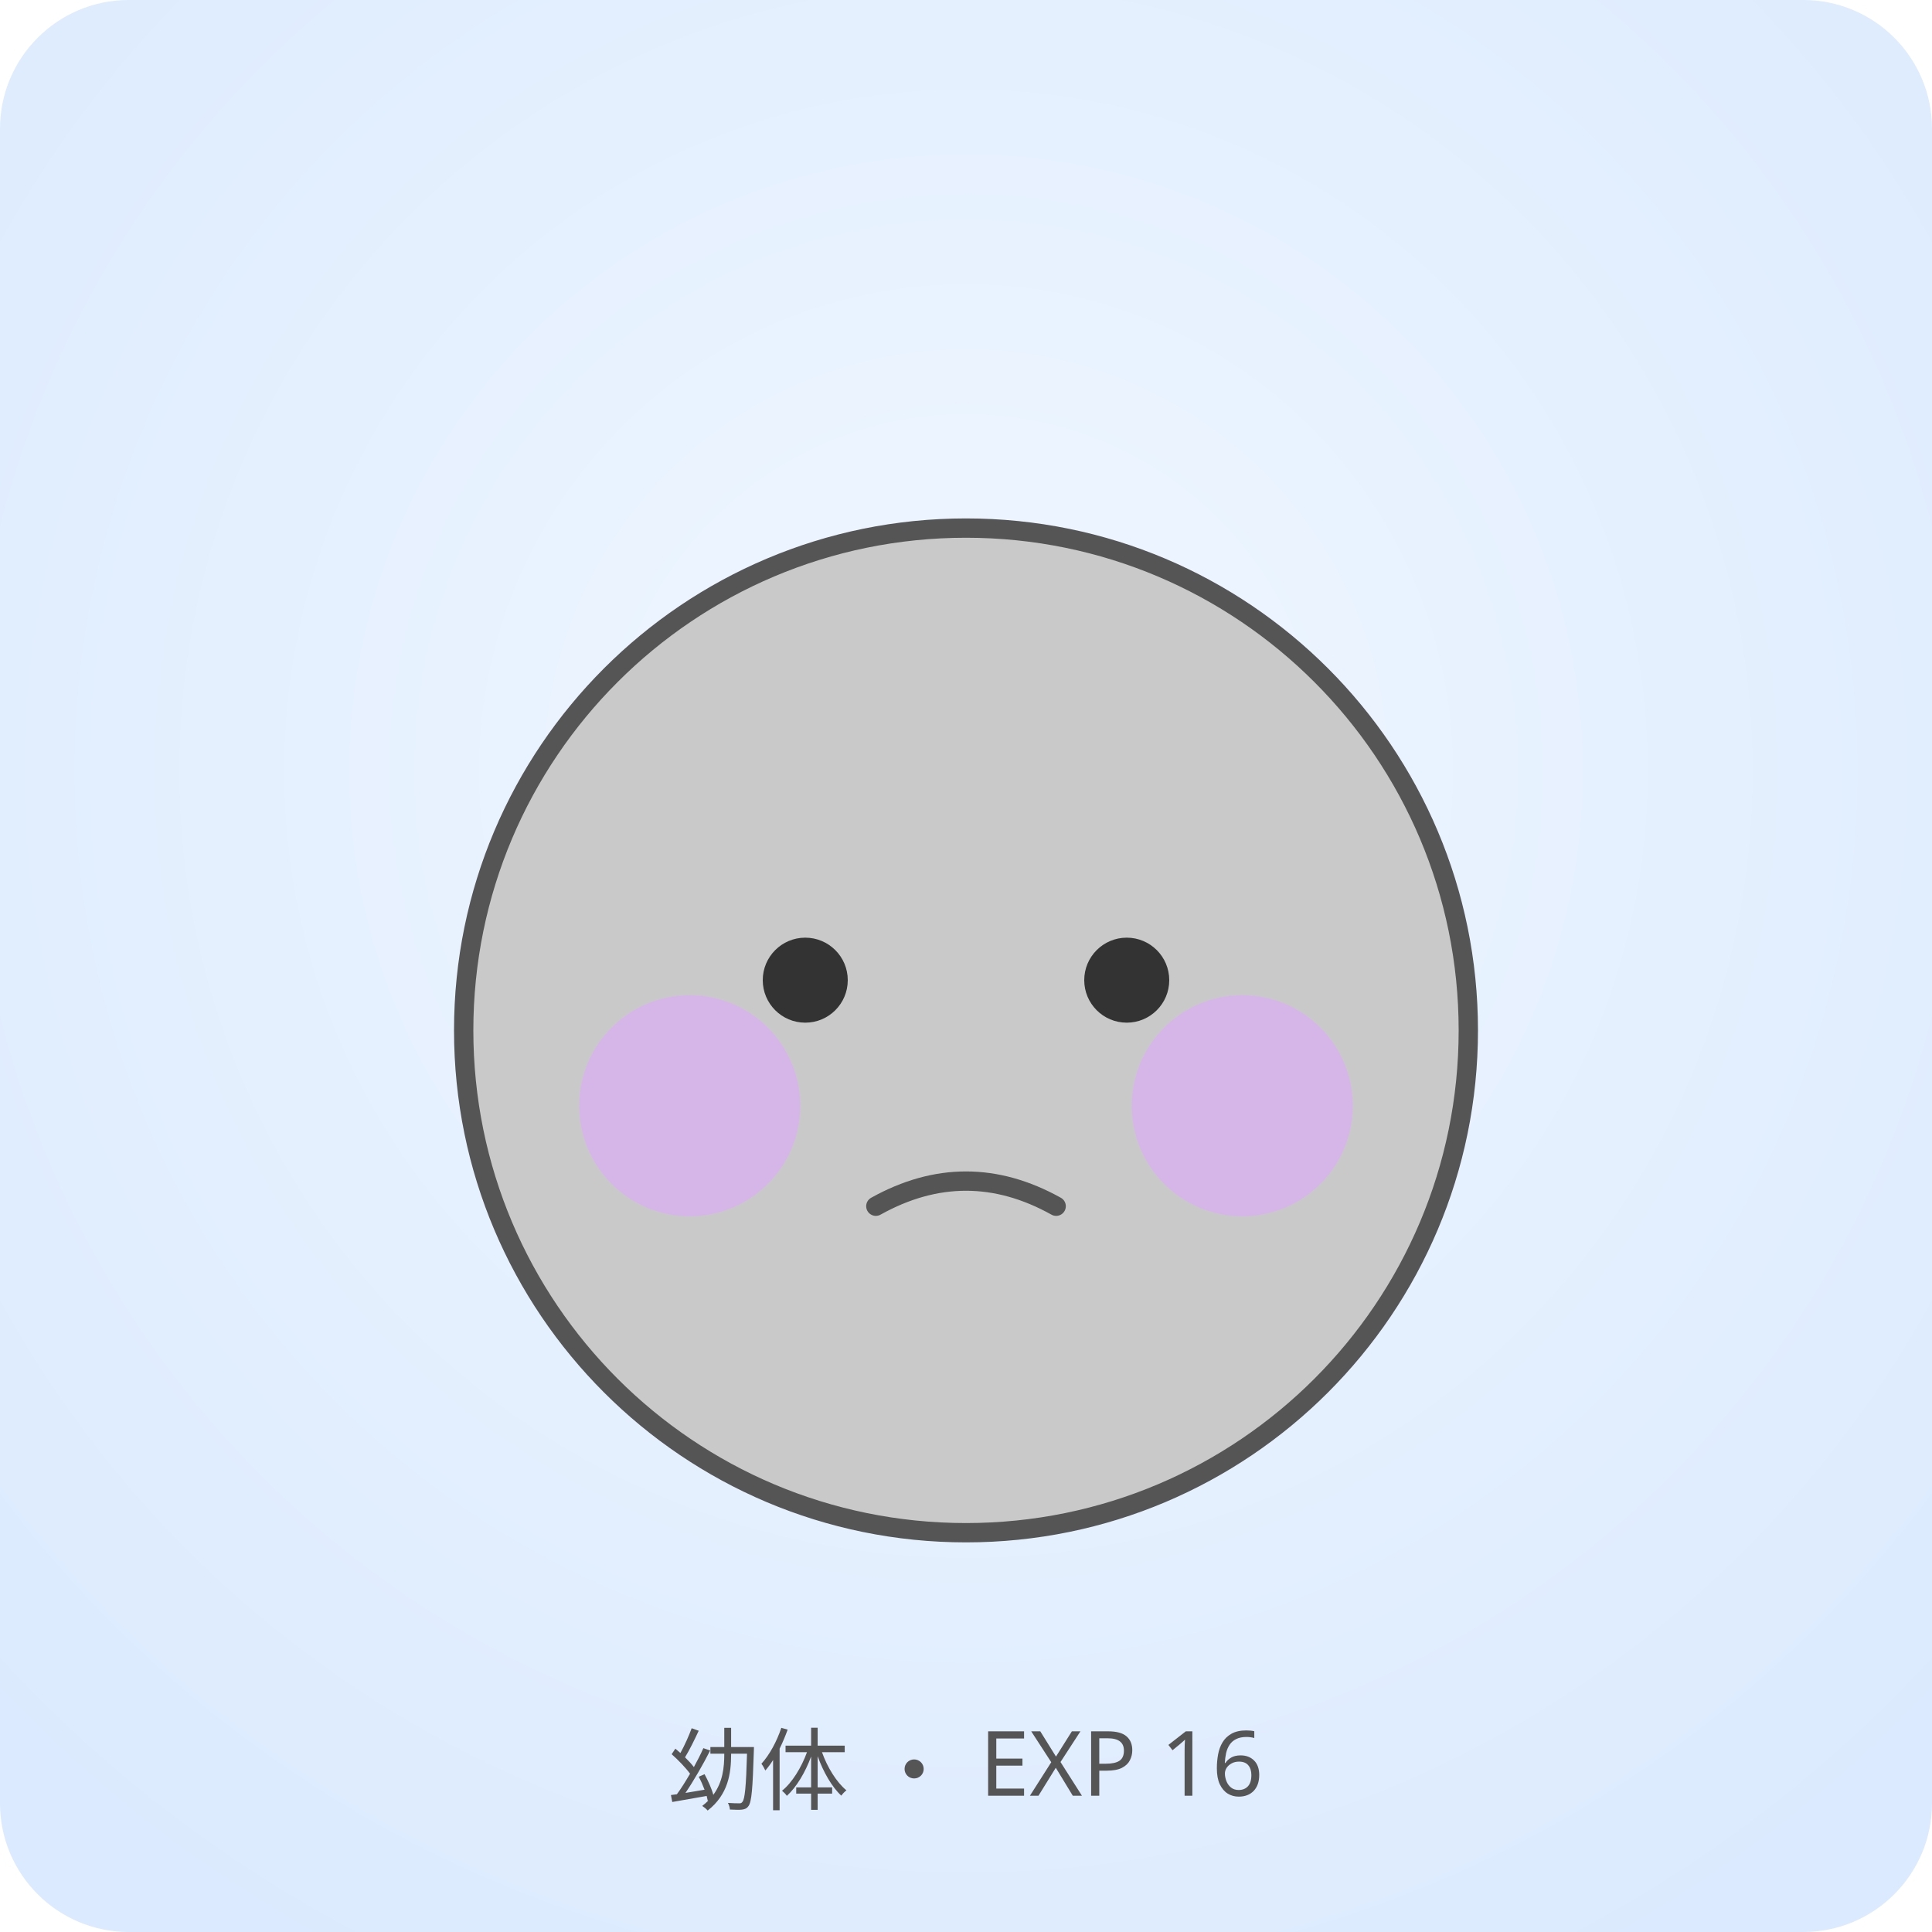
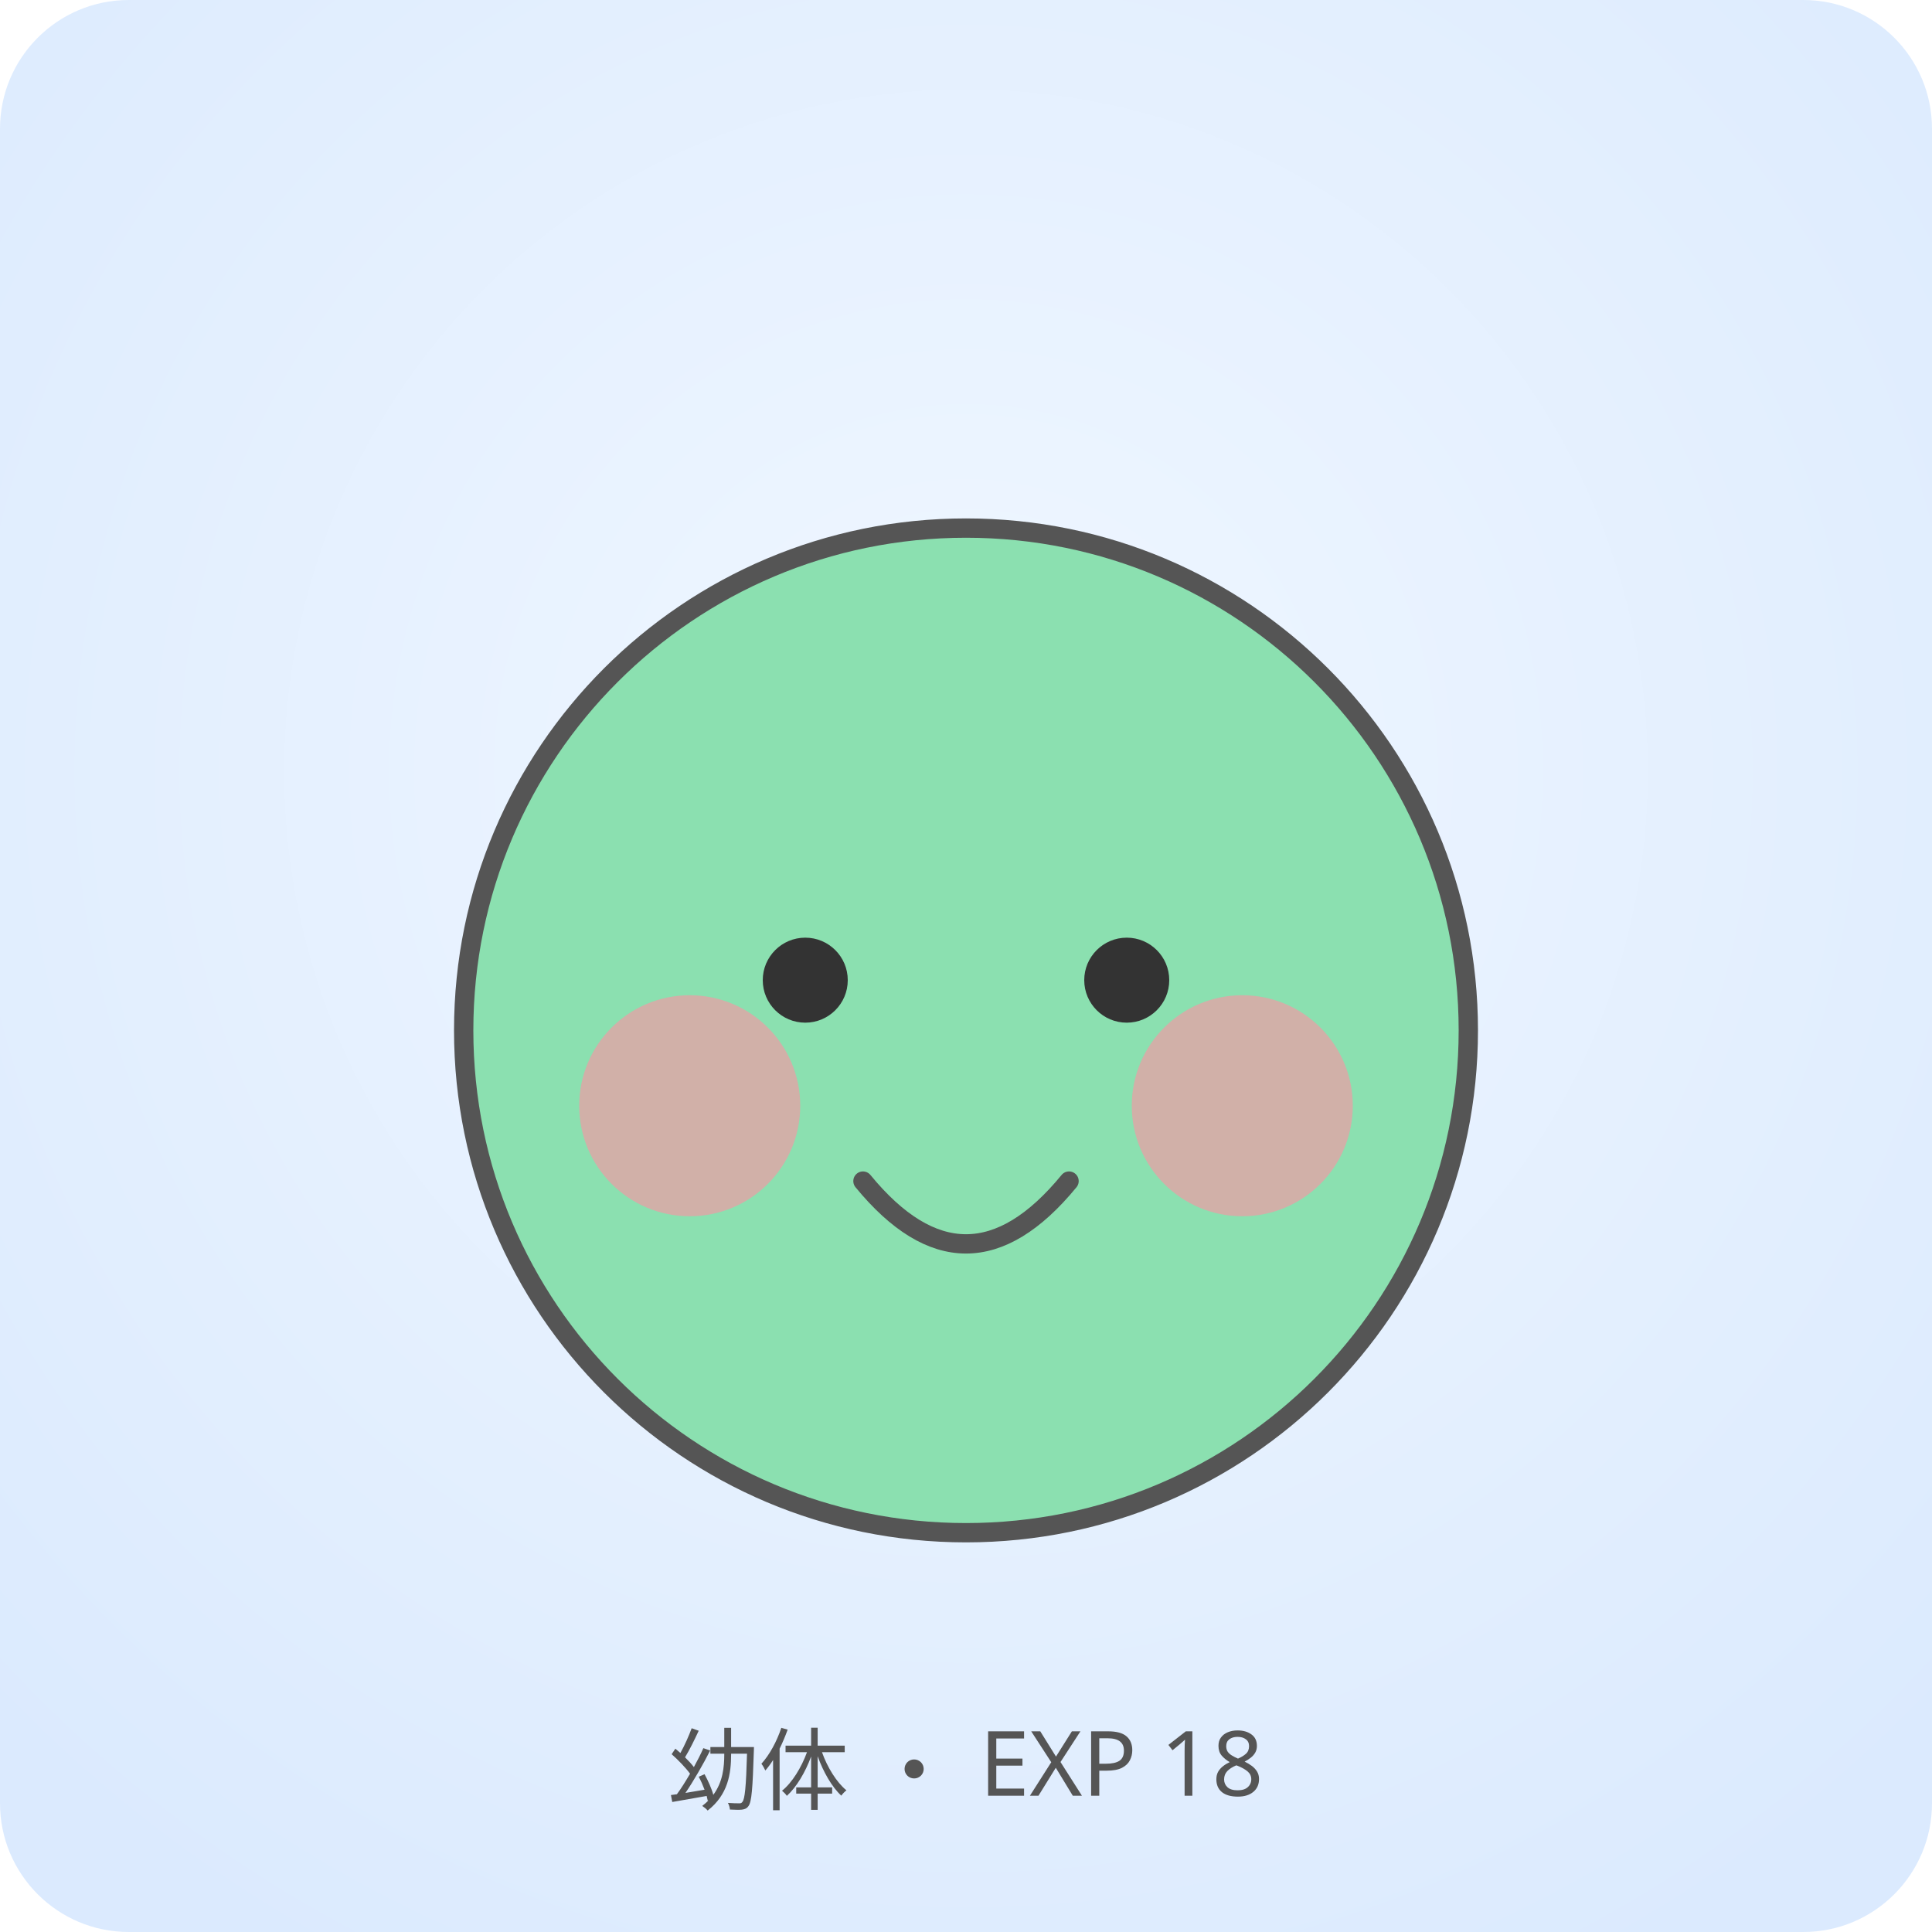
<svg xmlns="http://www.w3.org/2000/svg" viewBox="0 0 300 300" width="300" height="300">
  <defs>
    <radialGradient id="bg" cx="50%" cy="40%" r="70%">
      <stop offset="0%" stop-color="#f0f7ff" />
      <stop offset="100%" stop-color="#dbeafe" />
    </radialGradient>
  </defs>
  <rect width="300" height="300" rx="20" fill="url(#bg)" />
-   <circle cx="150" cy="89.8" r="7" fill="#c9c9c9" stroke="#555" stroke-width="2" />
-   <circle cx="150" cy="160" r="78" fill="#c9c9c9" stroke="#555" stroke-width="3" />
-   <circle cx="107.1" cy="171.7" r="17.16" fill="#e0aaff" opacity="0.6" />
-   <circle cx="192.9" cy="171.7" r="17.16" fill="#e0aaff" opacity="0.6" />
+   <circle cx="150" cy="89.8" r="7" fill="#8be0b0" stroke="#555" stroke-width="2" />
+   <circle cx="150" cy="160" r="78" fill="#8be0b0" stroke="#555" stroke-width="3" />
+   <circle cx="107.1" cy="171.7" r="17.16" fill="#ff8fa3" opacity="0.6" />
+   <circle cx="192.9" cy="171.7" r="17.16" fill="#ff8fa3" opacity="0.6" />
  <circle cx="125.04" cy="152.2" r="6.6" fill="#333" />
  <circle cx="174.96" cy="152.2" r="6.6" fill="#333" />
-   <path d="M 136 187.3 Q 150 179.5 164 187.3" stroke="#555" stroke-width="3" fill="none" stroke-linecap="round" />
-   <text x="150" y="280" text-anchor="middle" font-family="sans-serif" font-size="14" fill="#555">幼体 ・ EXP 16</text>
+   <path d="M 134 183.4 Q 150 202.9 166 183.4" stroke="#555" stroke-width="3" fill="none" stroke-linecap="round" />
+   <text x="150" y="280" text-anchor="middle" font-family="sans-serif" font-size="14" fill="#555">幼体 ・ EXP 18</text>
</svg>
